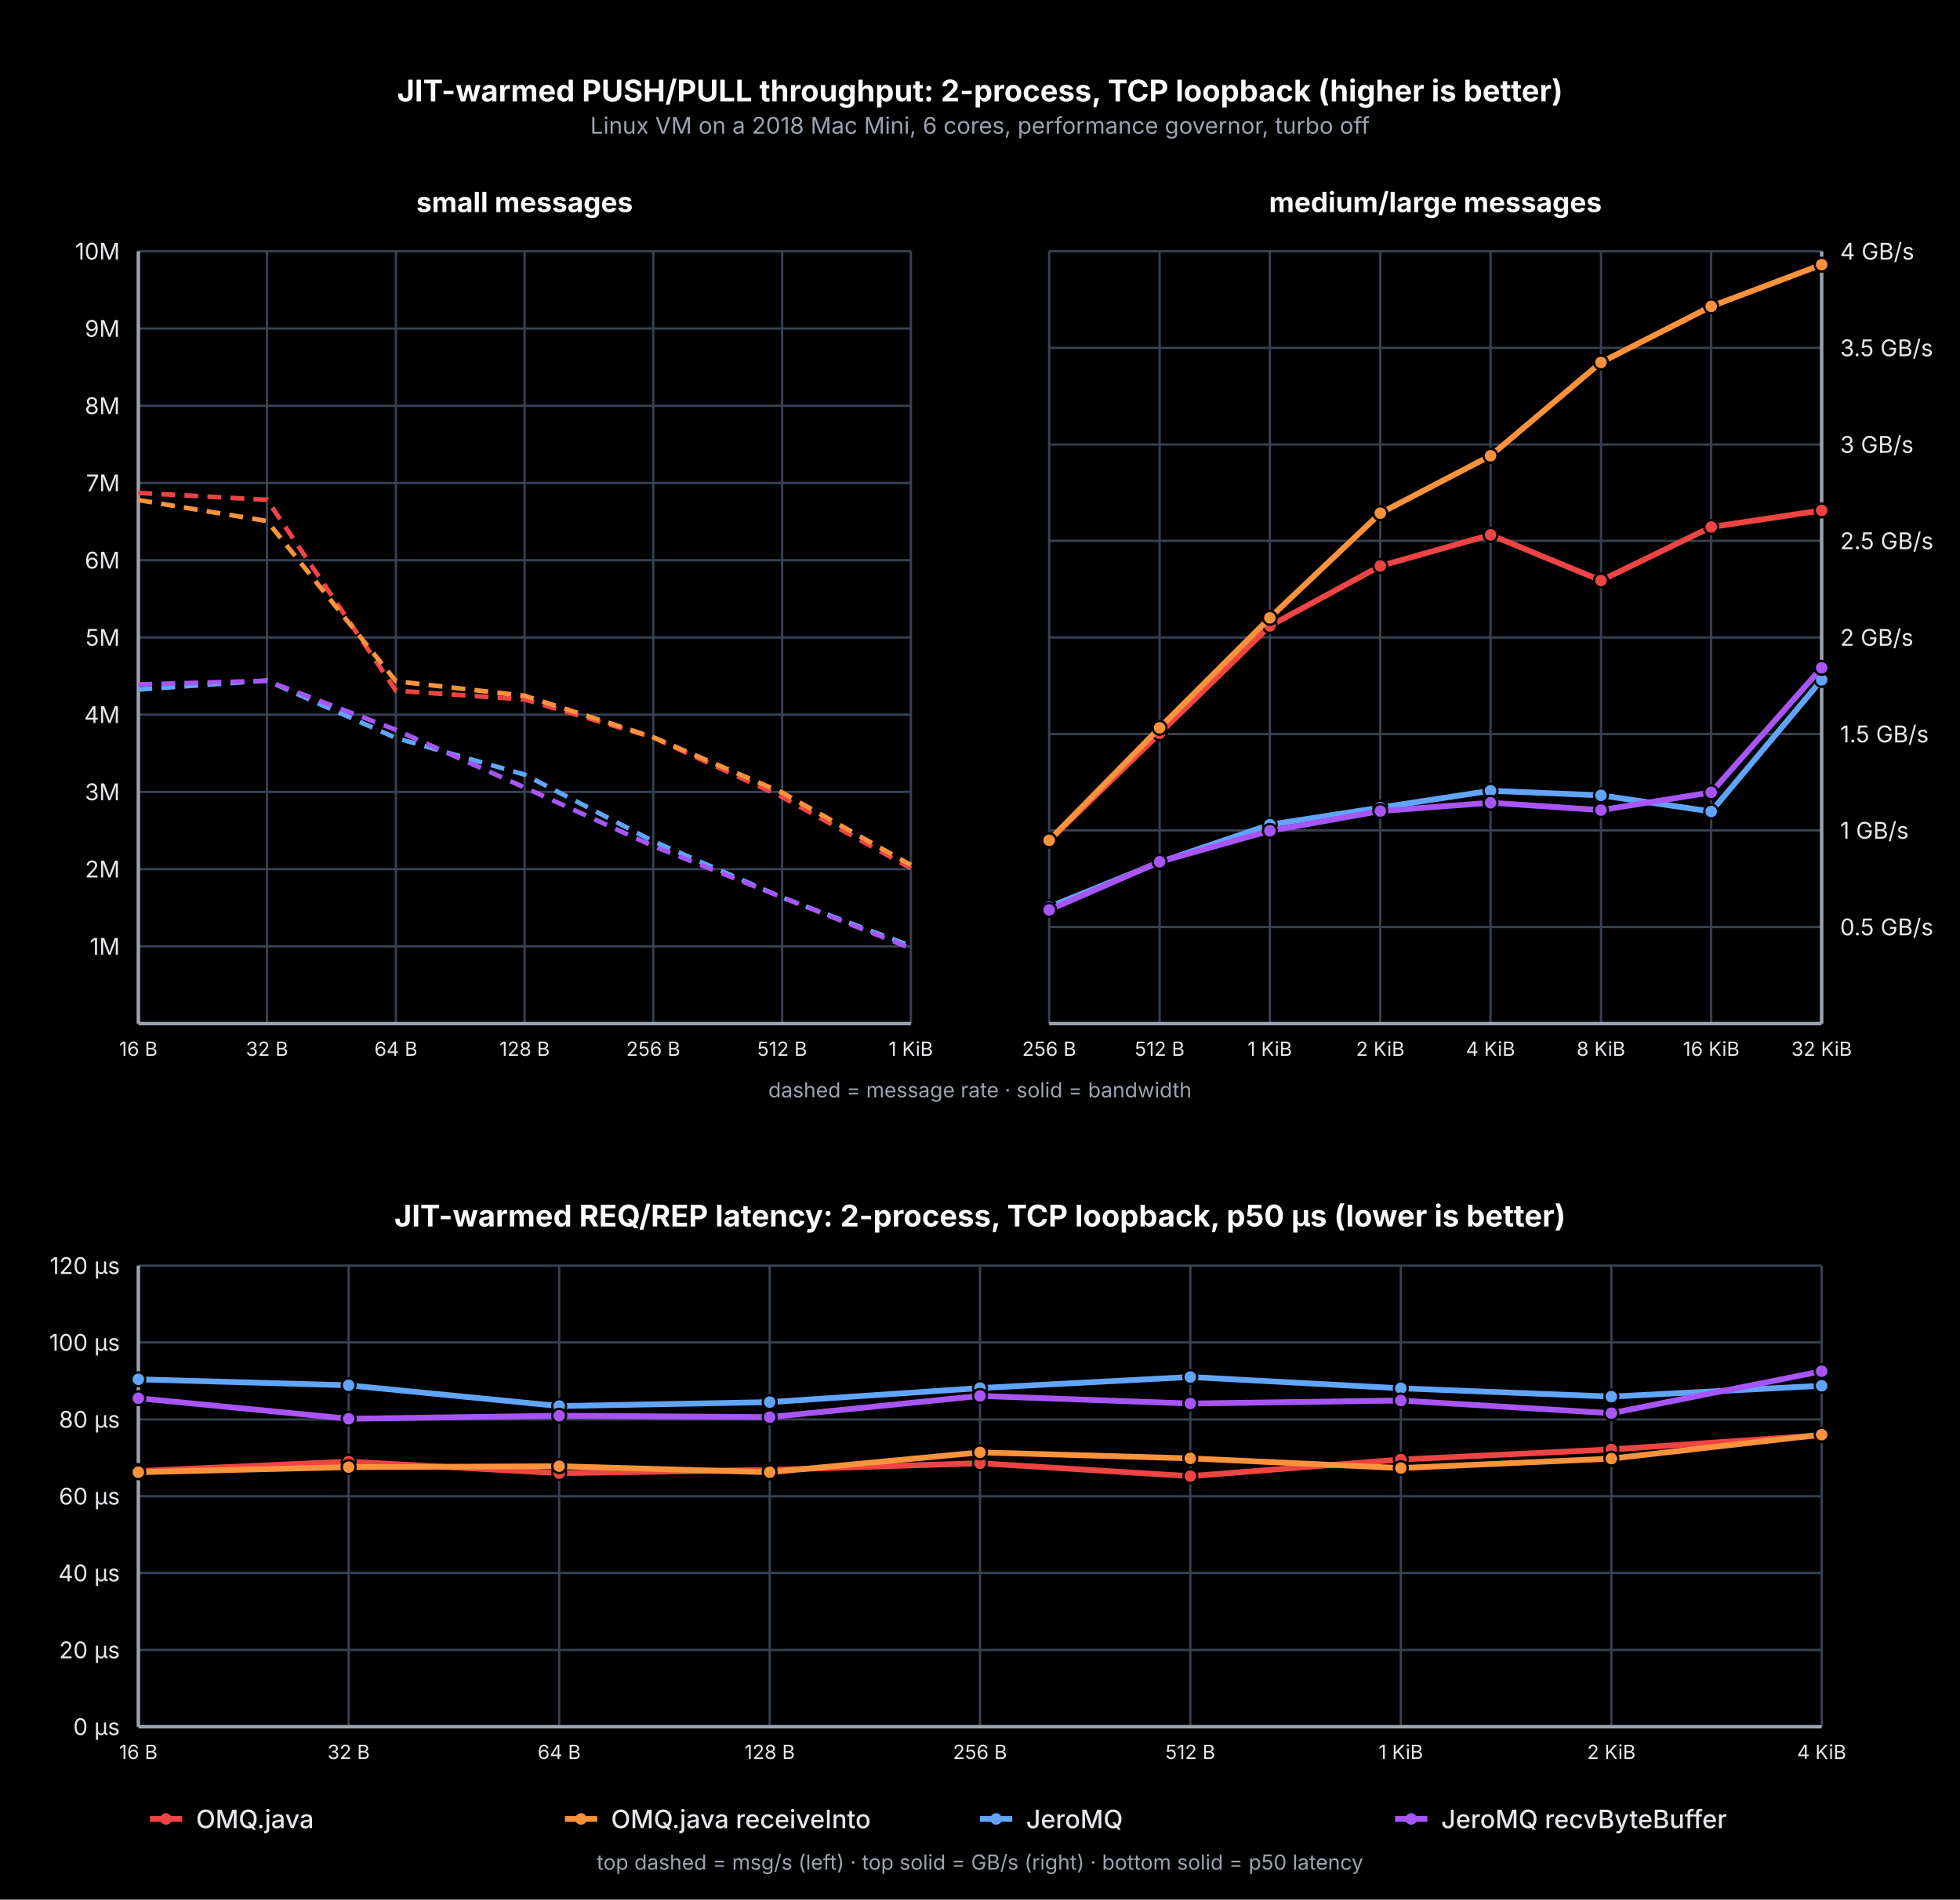
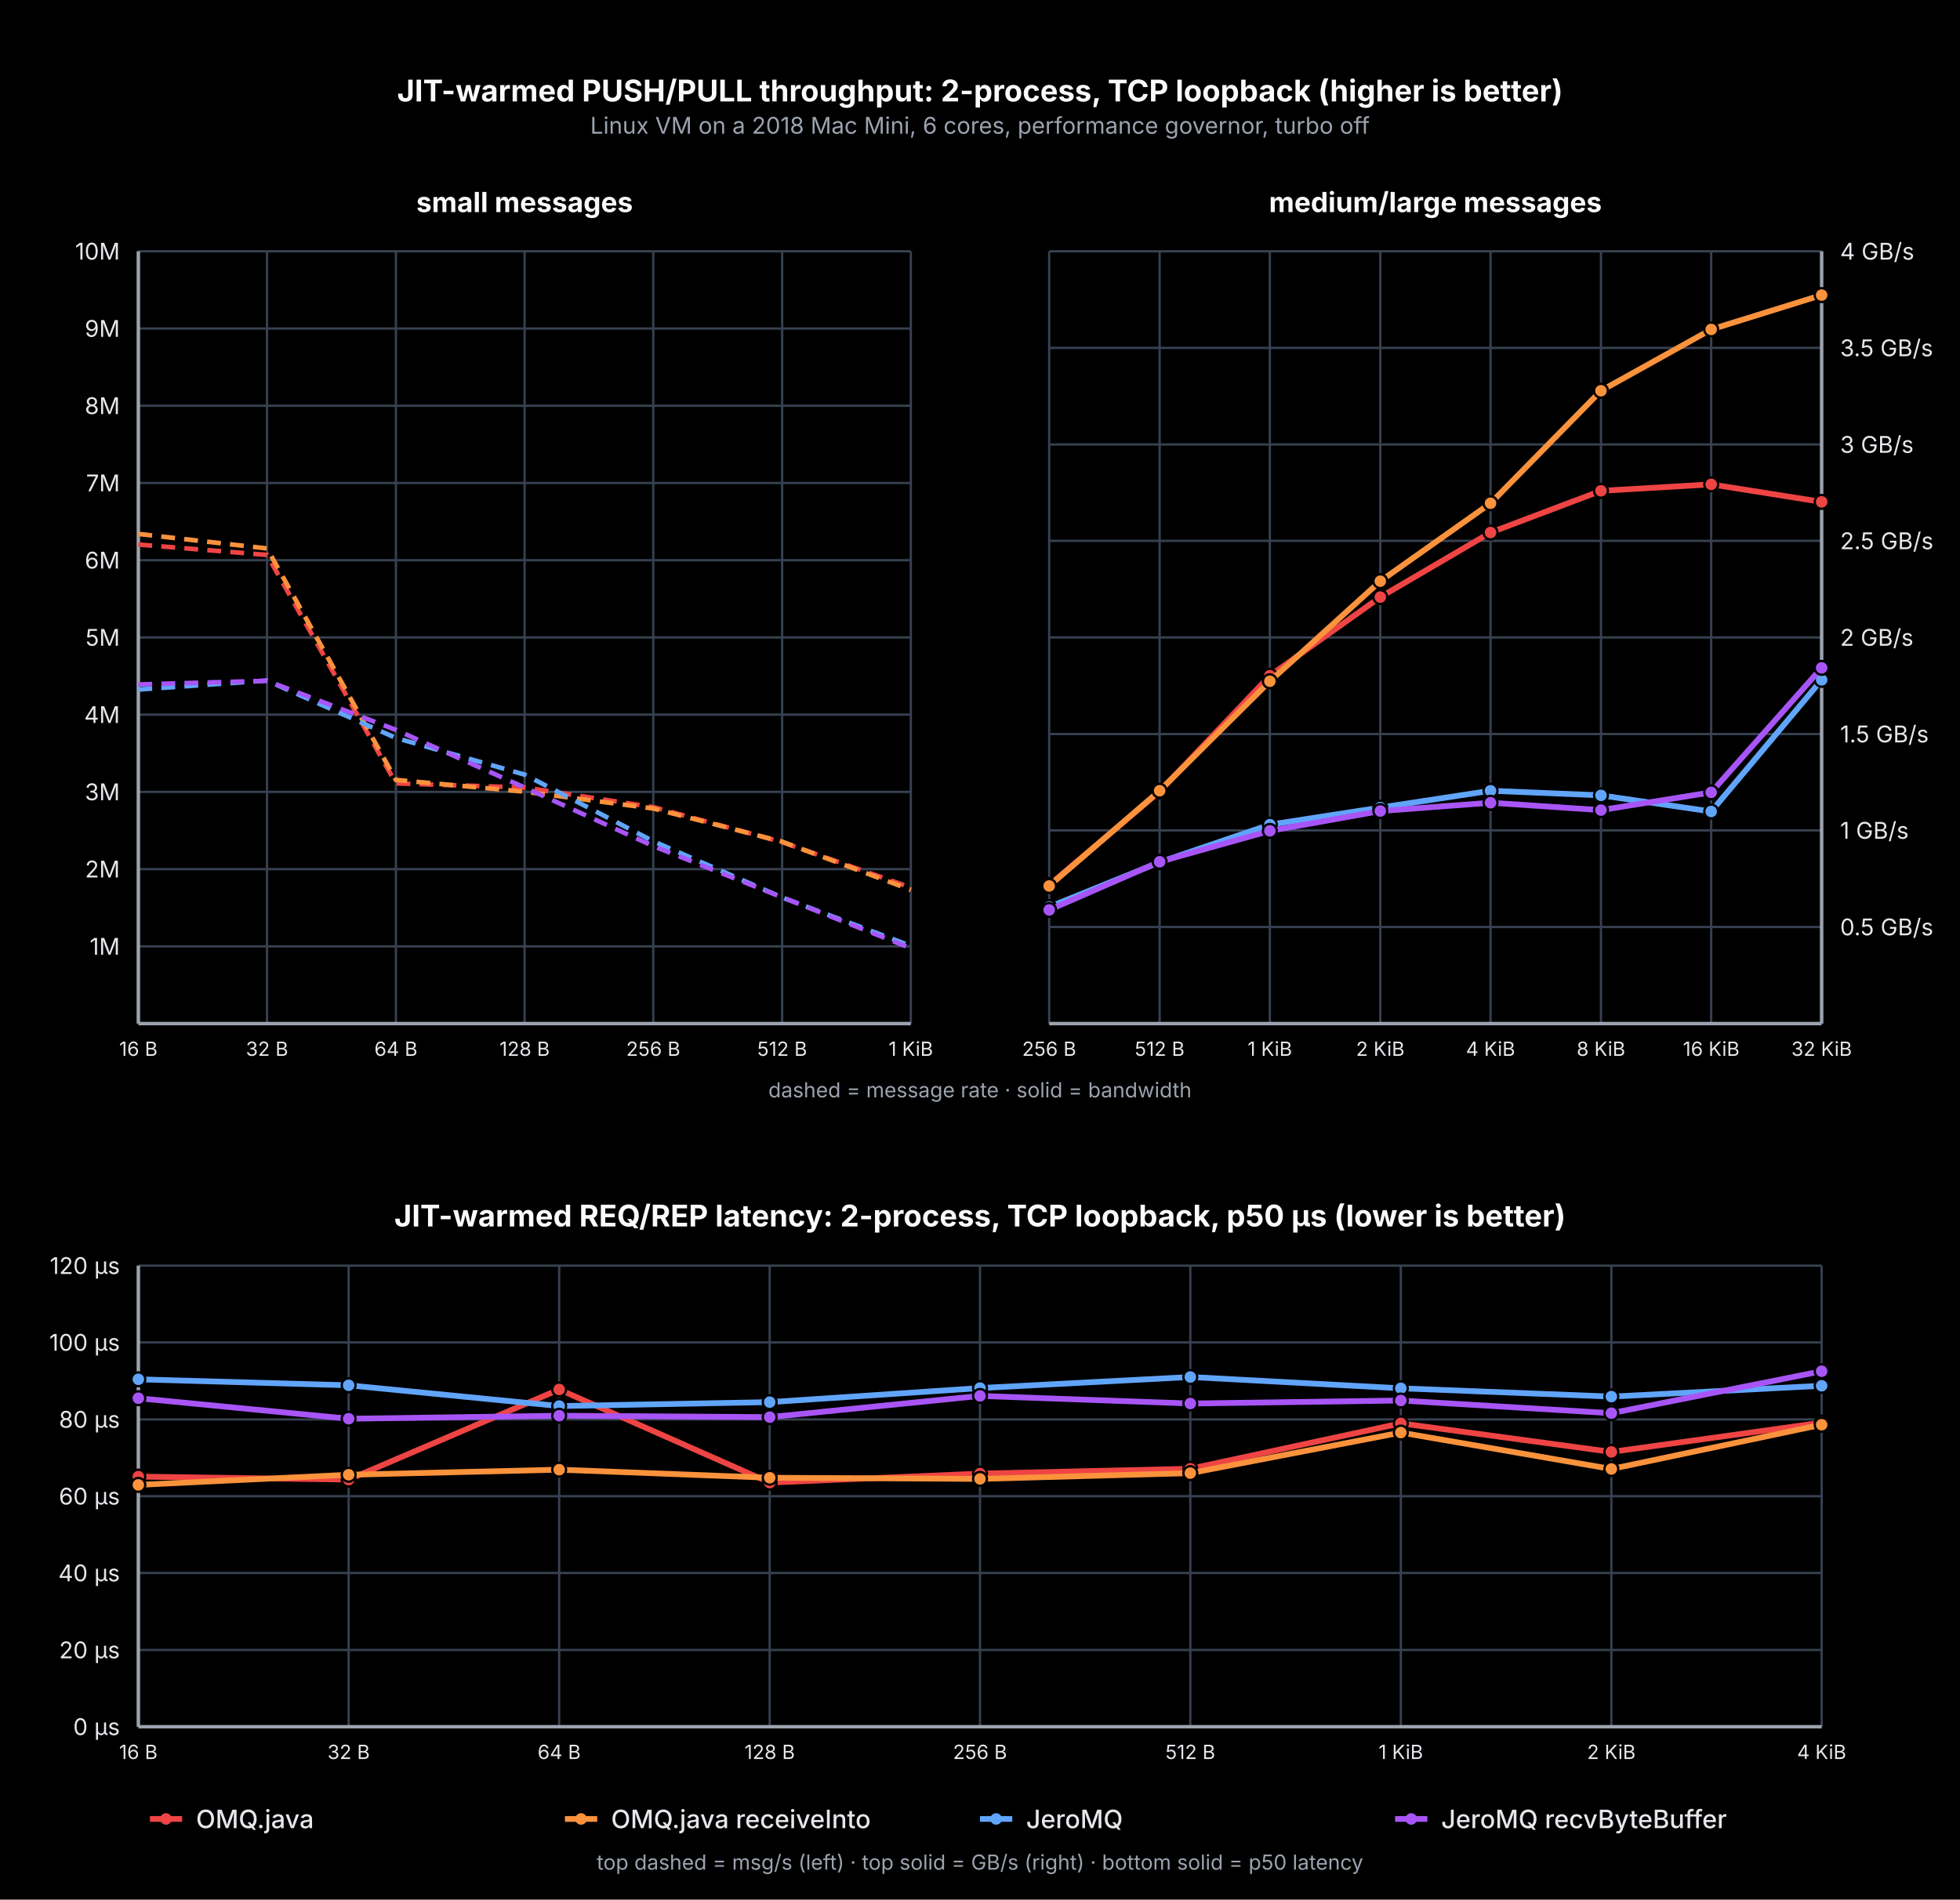
<svg xmlns="http://www.w3.org/2000/svg" viewBox="0 0 850 824" font-family="system-ui, -apple-system, sans-serif">
  <rect width="850" height="824" fill="#000000" />
  <text x="425.0" y="44" text-anchor="middle" fill="#f9fafb" font-size="13" font-weight="700">JIT-warmed PUSH/PULL throughput: 2-process, TCP loopback (higher is better)</text>
  <text x="425.0" y="58" text-anchor="middle" fill="#9ca3af" font-size="10">Linux VM on a 2018 Mac Mini, 6 cores, performance governor, turbo off</text>
  <line x1="60" y1="410.5" x2="395" y2="410.5" stroke="#374151" stroke-width="1" />
  <text x="52" y="410.5" text-anchor="end" dominant-baseline="middle" fill="#e5e7eb" font-size="10">1M</text>
  <line x1="60" y1="377.0" x2="395" y2="377.0" stroke="#374151" stroke-width="1" />
  <text x="52" y="377.0" text-anchor="end" dominant-baseline="middle" fill="#e5e7eb" font-size="10">2M</text>
  <line x1="60" y1="343.5" x2="395" y2="343.5" stroke="#374151" stroke-width="1" />
  <text x="52" y="343.5" text-anchor="end" dominant-baseline="middle" fill="#e5e7eb" font-size="10">3M</text>
  <line x1="60" y1="310.0" x2="395" y2="310.0" stroke="#374151" stroke-width="1" />
  <text x="52" y="310.0" text-anchor="end" dominant-baseline="middle" fill="#e5e7eb" font-size="10">4M</text>
  <line x1="60" y1="276.5" x2="395" y2="276.5" stroke="#374151" stroke-width="1" />
  <text x="52" y="276.5" text-anchor="end" dominant-baseline="middle" fill="#e5e7eb" font-size="10">5M</text>
  <line x1="60" y1="243.0" x2="395" y2="243.0" stroke="#374151" stroke-width="1" />
  <text x="52" y="243.0" text-anchor="end" dominant-baseline="middle" fill="#e5e7eb" font-size="10">6M</text>
  <line x1="60" y1="209.5" x2="395" y2="209.5" stroke="#374151" stroke-width="1" />
  <text x="52" y="209.5" text-anchor="end" dominant-baseline="middle" fill="#e5e7eb" font-size="10">7M</text>
  <line x1="60" y1="176.0" x2="395" y2="176.0" stroke="#374151" stroke-width="1" />
  <text x="52" y="176.0" text-anchor="end" dominant-baseline="middle" fill="#e5e7eb" font-size="10">8M</text>
  <line x1="60" y1="142.5" x2="395" y2="142.5" stroke="#374151" stroke-width="1" />
  <text x="52" y="142.5" text-anchor="end" dominant-baseline="middle" fill="#e5e7eb" font-size="10">9M</text>
  <line x1="60" y1="109.0" x2="395" y2="109.0" stroke="#374151" stroke-width="1" />
  <text x="52" y="109.0" text-anchor="end" dominant-baseline="middle" fill="#e5e7eb" font-size="10">10M</text>
  <line x1="60.0" y1="109" x2="60.0" y2="444" stroke="#374151" stroke-width="1" />
  <line x1="115.8" y1="109" x2="115.8" y2="444" stroke="#374151" stroke-width="1" />
  <line x1="171.7" y1="109" x2="171.7" y2="444" stroke="#374151" stroke-width="1" />
  <line x1="227.5" y1="109" x2="227.5" y2="444" stroke="#374151" stroke-width="1" />
  <line x1="283.3" y1="109" x2="283.3" y2="444" stroke="#374151" stroke-width="1" />
  <line x1="339.2" y1="109" x2="339.2" y2="444" stroke="#374151" stroke-width="1" />
  <line x1="395.0" y1="109" x2="395.0" y2="444" stroke="#374151" stroke-width="1" />
  <line x1="60" y1="109" x2="60" y2="444" stroke="#9ca3af" stroke-width="1.5" />
  <line x1="60" y1="444" x2="395" y2="444" stroke="#9ca3af" stroke-width="1.5" />
  <line x1="455" y1="402.1" x2="790" y2="402.1" stroke="#374151" stroke-width="1" />
  <text x="798" y="402.1" text-anchor="start" dominant-baseline="middle" fill="#e5e7eb" font-size="10">0.5 GB/s</text>
  <line x1="455" y1="360.2" x2="790" y2="360.2" stroke="#374151" stroke-width="1" />
  <text x="798" y="360.2" text-anchor="start" dominant-baseline="middle" fill="#e5e7eb" font-size="10">1 GB/s</text>
  <line x1="455" y1="318.4" x2="790" y2="318.4" stroke="#374151" stroke-width="1" />
  <text x="798" y="318.4" text-anchor="start" dominant-baseline="middle" fill="#e5e7eb" font-size="10">1.5 GB/s</text>
  <line x1="455" y1="276.5" x2="790" y2="276.5" stroke="#374151" stroke-width="1" />
  <text x="798" y="276.5" text-anchor="start" dominant-baseline="middle" fill="#e5e7eb" font-size="10">2 GB/s</text>
  <line x1="455" y1="234.6" x2="790" y2="234.6" stroke="#374151" stroke-width="1" />
  <text x="798" y="234.6" text-anchor="start" dominant-baseline="middle" fill="#e5e7eb" font-size="10">2.5 GB/s</text>
  <line x1="455" y1="192.8" x2="790" y2="192.8" stroke="#374151" stroke-width="1" />
  <text x="798" y="192.8" text-anchor="start" dominant-baseline="middle" fill="#e5e7eb" font-size="10">3 GB/s</text>
  <line x1="455" y1="150.9" x2="790" y2="150.9" stroke="#374151" stroke-width="1" />
  <text x="798" y="150.9" text-anchor="start" dominant-baseline="middle" fill="#e5e7eb" font-size="10">3.5 GB/s</text>
  <line x1="455" y1="109.0" x2="790" y2="109.0" stroke="#374151" stroke-width="1" />
  <text x="798" y="109.0" text-anchor="start" dominant-baseline="middle" fill="#e5e7eb" font-size="10">4 GB/s</text>
  <line x1="455.0" y1="109" x2="455.0" y2="444" stroke="#374151" stroke-width="1" />
  <line x1="502.9" y1="109" x2="502.9" y2="444" stroke="#374151" stroke-width="1" />
  <line x1="550.7" y1="109" x2="550.7" y2="444" stroke="#374151" stroke-width="1" />
  <line x1="598.6" y1="109" x2="598.6" y2="444" stroke="#374151" stroke-width="1" />
  <line x1="646.4" y1="109" x2="646.4" y2="444" stroke="#374151" stroke-width="1" />
  <line x1="694.3" y1="109" x2="694.3" y2="444" stroke="#374151" stroke-width="1" />
  <line x1="742.1" y1="109" x2="742.1" y2="444" stroke="#374151" stroke-width="1" />
  <line x1="790.0" y1="109" x2="790.0" y2="444" stroke="#374151" stroke-width="1" />
  <line x1="790" y1="109" x2="790" y2="444" stroke="#9ca3af" stroke-width="1.5" />
  <line x1="455" y1="444" x2="790" y2="444" stroke="#9ca3af" stroke-width="1.5" />
  <text x="227.5" y="92" text-anchor="middle" fill="#f9fafb" font-size="12" font-weight="700">small messages</text>
  <text x="622.5" y="92" text-anchor="middle" fill="#f9fafb" font-size="12" font-weight="700">medium/large messages</text>
-   <polyline points="60.0,213.8 115.8,216.8 171.7,299.6 227.5,303.4 283.3,319.9 339.2,345.7 395.0,376.6" fill="none" stroke="#ef4444" stroke-width="2" stroke-dasharray="6,4" />
-   <polyline points="60.0,216.9 115.8,226.0 171.7,295.5 227.5,301.8 283.3,319.8 339.2,343.8 395.0,375.2" fill="none" stroke="#fb923c" stroke-width="2" stroke-dasharray="6,4" />
+   <polyline points="60.0,236.2 115.8,240.7 171.7,339.8 227.5,341.6 283.3,350.1 339.2,365.3 395.0,385.0" fill="none" stroke="#ef4444" stroke-width="2" stroke-dasharray="6,4" />
+   <polyline points="60.0,231.6 115.8,237.9 171.7,338.3 227.5,343.4 283.3,350.7 339.2,365.1 395.0,386.0" fill="none" stroke="#fb923c" stroke-width="2" stroke-dasharray="6,4" />
  <polyline points="60.0,299.1 115.8,295.2 171.7,320.1 227.5,336.0 283.3,364.9 339.2,389.3 395.0,410.3" fill="none" stroke="#60a5fa" stroke-width="2" stroke-dasharray="6,4" />
  <polyline points="60.0,296.9 115.8,295.3 171.7,316.6 227.5,341.6 283.3,367.0 339.2,389.2 395.0,411.3" fill="none" stroke="#a855f7" stroke-width="2" stroke-dasharray="6,4" />
-   <polyline points="455.0,364.6 502.9,318.1 550.7,271.5 598.6,245.5 646.4,232.0 694.3,251.8 742.1,228.6 790.0,221.4" fill="none" stroke="#ef4444" stroke-width="2.5" stroke-linecap="round" stroke-linejoin="round" />
-   <circle cx="455.0" cy="364.6" r="3" fill="#ef4444" stroke="#000000" stroke-width="1" />
-   <circle cx="502.9" cy="318.1" r="3" fill="#ef4444" stroke="#000000" stroke-width="1" />
-   <circle cx="550.7" cy="271.5" r="3" fill="#ef4444" stroke="#000000" stroke-width="1" />
-   <circle cx="598.6" cy="245.5" r="3" fill="#ef4444" stroke="#000000" stroke-width="1" />
-   <circle cx="646.4" cy="232.0" r="3" fill="#ef4444" stroke="#000000" stroke-width="1" />
-   <circle cx="694.3" cy="251.8" r="3" fill="#ef4444" stroke="#000000" stroke-width="1" />
-   <circle cx="742.1" cy="228.6" r="3" fill="#ef4444" stroke="#000000" stroke-width="1" />
-   <circle cx="790.0" cy="221.4" r="3" fill="#ef4444" stroke="#000000" stroke-width="1" />
-   <polyline points="455.0,364.5 502.9,315.7 550.7,268.0 598.6,222.6 646.4,197.7 694.3,157.2 742.1,132.9 790.0,114.8" fill="none" stroke="#fb923c" stroke-width="2.5" stroke-linecap="round" stroke-linejoin="round" />
-   <circle cx="455.0" cy="364.5" r="3" fill="#fb923c" stroke="#000000" stroke-width="1" />
-   <circle cx="502.9" cy="315.7" r="3" fill="#fb923c" stroke="#000000" stroke-width="1" />
-   <circle cx="550.7" cy="268.0" r="3" fill="#fb923c" stroke="#000000" stroke-width="1" />
-   <circle cx="598.6" cy="222.6" r="3" fill="#fb923c" stroke="#000000" stroke-width="1" />
-   <circle cx="646.4" cy="197.7" r="3" fill="#fb923c" stroke="#000000" stroke-width="1" />
-   <circle cx="694.3" cy="157.2" r="3" fill="#fb923c" stroke="#000000" stroke-width="1" />
-   <circle cx="742.1" cy="132.9" r="3" fill="#fb923c" stroke="#000000" stroke-width="1" />
-   <circle cx="790.0" cy="114.8" r="3" fill="#fb923c" stroke="#000000" stroke-width="1" />
+   <polyline points="455.0,383.9 502.9,343.3 550.7,293.1 598.6,259.0 646.4,231.0 694.3,212.9 742.1,210.1 790.0,217.7" fill="none" stroke="#ef4444" stroke-width="2.5" stroke-linecap="round" stroke-linejoin="round" />
+   <circle cx="455.0" cy="383.9" r="3" fill="#ef4444" stroke="#000000" stroke-width="1" />
+   <circle cx="502.9" cy="343.3" r="3" fill="#ef4444" stroke="#000000" stroke-width="1" />
+   <circle cx="550.7" cy="293.1" r="3" fill="#ef4444" stroke="#000000" stroke-width="1" />
+   <circle cx="598.6" cy="259.0" r="3" fill="#ef4444" stroke="#000000" stroke-width="1" />
+   <circle cx="646.4" cy="231.0" r="3" fill="#ef4444" stroke="#000000" stroke-width="1" />
+   <circle cx="694.3" cy="212.9" r="3" fill="#ef4444" stroke="#000000" stroke-width="1" />
+   <circle cx="742.1" cy="210.1" r="3" fill="#ef4444" stroke="#000000" stroke-width="1" />
+   <circle cx="790.0" cy="217.7" r="3" fill="#ef4444" stroke="#000000" stroke-width="1" />
+   <polyline points="455.0,384.3 502.9,343.0 550.7,295.5 598.6,252.1 646.4,218.3 694.3,169.5 742.1,142.9 790.0,128.0" fill="none" stroke="#fb923c" stroke-width="2.5" stroke-linecap="round" stroke-linejoin="round" />
+   <circle cx="455.0" cy="384.3" r="3" fill="#fb923c" stroke="#000000" stroke-width="1" />
+   <circle cx="502.9" cy="343.0" r="3" fill="#fb923c" stroke="#000000" stroke-width="1" />
+   <circle cx="550.7" cy="295.5" r="3" fill="#fb923c" stroke="#000000" stroke-width="1" />
+   <circle cx="598.6" cy="252.1" r="3" fill="#fb923c" stroke="#000000" stroke-width="1" />
+   <circle cx="646.4" cy="218.3" r="3" fill="#fb923c" stroke="#000000" stroke-width="1" />
+   <circle cx="694.3" cy="169.5" r="3" fill="#fb923c" stroke="#000000" stroke-width="1" />
+   <circle cx="742.1" cy="142.9" r="3" fill="#fb923c" stroke="#000000" stroke-width="1" />
+   <circle cx="790.0" cy="128.0" r="3" fill="#fb923c" stroke="#000000" stroke-width="1" />
  <polyline points="455.0,393.4 502.9,374.0 550.7,357.7 598.6,350.3 646.4,343.0 694.3,345.0 742.1,352.0 790.0,294.9" fill="none" stroke="#60a5fa" stroke-width="2.5" stroke-linecap="round" stroke-linejoin="round" />
  <circle cx="455.0" cy="393.4" r="3" fill="#60a5fa" stroke="#000000" stroke-width="1" />
  <circle cx="502.9" cy="374.0" r="3" fill="#60a5fa" stroke="#000000" stroke-width="1" />
  <circle cx="550.7" cy="357.7" r="3" fill="#60a5fa" stroke="#000000" stroke-width="1" />
  <circle cx="598.6" cy="350.3" r="3" fill="#60a5fa" stroke="#000000" stroke-width="1" />
  <circle cx="646.4" cy="343.0" r="3" fill="#60a5fa" stroke="#000000" stroke-width="1" />
  <circle cx="694.3" cy="345.0" r="3" fill="#60a5fa" stroke="#000000" stroke-width="1" />
  <circle cx="742.1" cy="352.0" r="3" fill="#60a5fa" stroke="#000000" stroke-width="1" />
  <circle cx="790.0" cy="294.9" r="3" fill="#60a5fa" stroke="#000000" stroke-width="1" />
  <polyline points="455.0,394.7 502.9,373.8 550.7,360.4 598.6,351.8 646.4,348.2 694.3,351.4 742.1,343.7 790.0,289.7" fill="none" stroke="#a855f7" stroke-width="2.5" stroke-linecap="round" stroke-linejoin="round" />
  <circle cx="455.0" cy="394.7" r="3" fill="#a855f7" stroke="#000000" stroke-width="1" />
  <circle cx="502.9" cy="373.8" r="3" fill="#a855f7" stroke="#000000" stroke-width="1" />
  <circle cx="550.7" cy="360.4" r="3" fill="#a855f7" stroke="#000000" stroke-width="1" />
  <circle cx="598.6" cy="351.8" r="3" fill="#a855f7" stroke="#000000" stroke-width="1" />
  <circle cx="646.4" cy="348.2" r="3" fill="#a855f7" stroke="#000000" stroke-width="1" />
  <circle cx="694.3" cy="351.4" r="3" fill="#a855f7" stroke="#000000" stroke-width="1" />
  <circle cx="742.1" cy="343.7" r="3" fill="#a855f7" stroke="#000000" stroke-width="1" />
  <circle cx="790.0" cy="289.7" r="3" fill="#a855f7" stroke="#000000" stroke-width="1" />
  <text x="60.0" y="458" text-anchor="middle" fill="#e5e7eb" font-size="8.5">16 B</text>
  <text x="115.8" y="458" text-anchor="middle" fill="#e5e7eb" font-size="8.5">32 B</text>
  <text x="171.7" y="458" text-anchor="middle" fill="#e5e7eb" font-size="8.5">64 B</text>
  <text x="227.5" y="458" text-anchor="middle" fill="#e5e7eb" font-size="8.5">128 B</text>
  <text x="283.3" y="458" text-anchor="middle" fill="#e5e7eb" font-size="8.5">256 B</text>
  <text x="339.2" y="458" text-anchor="middle" fill="#e5e7eb" font-size="8.5">512 B</text>
  <text x="395.0" y="458" text-anchor="middle" fill="#e5e7eb" font-size="8.5">1 KiB</text>
  <text x="455.0" y="458" text-anchor="middle" fill="#e5e7eb" font-size="8.5">256 B</text>
  <text x="502.9" y="458" text-anchor="middle" fill="#e5e7eb" font-size="8.5">512 B</text>
  <text x="550.7" y="458" text-anchor="middle" fill="#e5e7eb" font-size="8.5">1 KiB</text>
  <text x="598.6" y="458" text-anchor="middle" fill="#e5e7eb" font-size="8.5">2 KiB</text>
  <text x="646.4" y="458" text-anchor="middle" fill="#e5e7eb" font-size="8.5">4 KiB</text>
  <text x="694.3" y="458" text-anchor="middle" fill="#e5e7eb" font-size="8.5">8 KiB</text>
  <text x="742.1" y="458" text-anchor="middle" fill="#e5e7eb" font-size="8.5">16 KiB</text>
  <text x="790.0" y="458" text-anchor="middle" fill="#e5e7eb" font-size="8.5">32 KiB</text>
  <text x="425.0" y="476" text-anchor="middle" fill="#9ca3af" font-size="9">dashed = message rate · solid = bandwidth</text>
  <text x="425.0" y="532" text-anchor="middle" fill="#f9fafb" font-size="13" font-weight="700">JIT-warmed REQ/REP latency: 2-process, TCP loopback, p50 μs (lower is better)</text>
  <line x1="60" y1="749.0" x2="790" y2="749.0" stroke="#374151" stroke-width="1" />
  <text x="52" y="749.0" text-anchor="end" dominant-baseline="middle" fill="#e5e7eb" font-size="10">0 μs</text>
  <line x1="60" y1="715.7" x2="790" y2="715.7" stroke="#374151" stroke-width="1" />
  <text x="52" y="715.7" text-anchor="end" dominant-baseline="middle" fill="#e5e7eb" font-size="10">20 μs</text>
  <line x1="60" y1="682.3" x2="790" y2="682.3" stroke="#374151" stroke-width="1" />
  <text x="52" y="682.3" text-anchor="end" dominant-baseline="middle" fill="#e5e7eb" font-size="10">40 μs</text>
  <line x1="60" y1="649.0" x2="790" y2="649.0" stroke="#374151" stroke-width="1" />
  <text x="52" y="649.0" text-anchor="end" dominant-baseline="middle" fill="#e5e7eb" font-size="10">60 μs</text>
  <line x1="60" y1="615.7" x2="790" y2="615.7" stroke="#374151" stroke-width="1" />
  <text x="52" y="615.7" text-anchor="end" dominant-baseline="middle" fill="#e5e7eb" font-size="10">80 μs</text>
  <line x1="60" y1="582.3" x2="790" y2="582.3" stroke="#374151" stroke-width="1" />
  <text x="52" y="582.3" text-anchor="end" dominant-baseline="middle" fill="#e5e7eb" font-size="10">100 μs</text>
  <line x1="60" y1="549.0" x2="790" y2="549.0" stroke="#374151" stroke-width="1" />
  <text x="52" y="549.0" text-anchor="end" dominant-baseline="middle" fill="#e5e7eb" font-size="10">120 μs</text>
  <line x1="60.0" y1="549" x2="60.0" y2="749" stroke="#374151" stroke-width="1" />
  <line x1="151.2" y1="549" x2="151.2" y2="749" stroke="#374151" stroke-width="1" />
  <line x1="242.5" y1="549" x2="242.5" y2="749" stroke="#374151" stroke-width="1" />
  <line x1="333.8" y1="549" x2="333.8" y2="749" stroke="#374151" stroke-width="1" />
  <line x1="425.0" y1="549" x2="425.0" y2="749" stroke="#374151" stroke-width="1" />
  <line x1="516.2" y1="549" x2="516.2" y2="749" stroke="#374151" stroke-width="1" />
  <line x1="607.5" y1="549" x2="607.5" y2="749" stroke="#374151" stroke-width="1" />
  <line x1="698.8" y1="549" x2="698.8" y2="749" stroke="#374151" stroke-width="1" />
  <line x1="790.0" y1="549" x2="790.0" y2="749" stroke="#374151" stroke-width="1" />
  <line x1="60" y1="549" x2="60" y2="749" stroke="#9ca3af" stroke-width="1.5" />
  <line x1="60" y1="749" x2="790" y2="749" stroke="#9ca3af" stroke-width="1.5" />
-   <polyline points="60.0,638.1 151.2,634.0 242.5,639.0 333.8,637.6 425.0,634.7 516.2,640.3 607.5,633.1 698.8,628.7 790.0,622.6" fill="none" stroke="#ef4444" stroke-width="2.5" stroke-linecap="round" stroke-linejoin="round" />
-   <circle cx="60.0" cy="638.1" r="3" fill="#ef4444" stroke="#000000" stroke-width="1" />
-   <circle cx="151.2" cy="634.0" r="3" fill="#ef4444" stroke="#000000" stroke-width="1" />
-   <circle cx="242.5" cy="639.0" r="3" fill="#ef4444" stroke="#000000" stroke-width="1" />
-   <circle cx="333.8" cy="637.6" r="3" fill="#ef4444" stroke="#000000" stroke-width="1" />
-   <circle cx="425.0" cy="634.7" r="3" fill="#ef4444" stroke="#000000" stroke-width="1" />
-   <circle cx="516.2" cy="640.3" r="3" fill="#ef4444" stroke="#000000" stroke-width="1" />
-   <circle cx="607.5" cy="633.1" r="3" fill="#ef4444" stroke="#000000" stroke-width="1" />
-   <circle cx="698.8" cy="628.7" r="3" fill="#ef4444" stroke="#000000" stroke-width="1" />
-   <circle cx="790.0" cy="622.6" r="3" fill="#ef4444" stroke="#000000" stroke-width="1" />
-   <polyline points="60.0,638.6 151.2,636.4 242.5,636.0 333.8,638.6 425.0,630.0 516.2,632.6 607.5,636.8 698.8,632.7 790.0,622.3" fill="none" stroke="#fb923c" stroke-width="2.5" stroke-linecap="round" stroke-linejoin="round" />
-   <circle cx="60.0" cy="638.6" r="3" fill="#fb923c" stroke="#000000" stroke-width="1" />
-   <circle cx="151.2" cy="636.4" r="3" fill="#fb923c" stroke="#000000" stroke-width="1" />
-   <circle cx="242.5" cy="636.0" r="3" fill="#fb923c" stroke="#000000" stroke-width="1" />
-   <circle cx="333.8" cy="638.6" r="3" fill="#fb923c" stroke="#000000" stroke-width="1" />
-   <circle cx="425.0" cy="630.0" r="3" fill="#fb923c" stroke="#000000" stroke-width="1" />
-   <circle cx="516.2" cy="632.6" r="3" fill="#fb923c" stroke="#000000" stroke-width="1" />
-   <circle cx="607.5" cy="636.8" r="3" fill="#fb923c" stroke="#000000" stroke-width="1" />
-   <circle cx="698.8" cy="632.7" r="3" fill="#fb923c" stroke="#000000" stroke-width="1" />
-   <circle cx="790.0" cy="622.3" r="3" fill="#fb923c" stroke="#000000" stroke-width="1" />
+   <polyline points="60.0,640.5 151.2,641.8 242.5,602.7 333.8,643.1 425.0,639.2 516.2,637.1 607.5,617.4 698.8,629.8 790.0,617.1" fill="none" stroke="#ef4444" stroke-width="2.5" stroke-linecap="round" stroke-linejoin="round" />
+   <circle cx="60.0" cy="640.5" r="3" fill="#ef4444" stroke="#000000" stroke-width="1" />
+   <circle cx="151.2" cy="641.8" r="3" fill="#ef4444" stroke="#000000" stroke-width="1" />
+   <circle cx="242.5" cy="602.7" r="3" fill="#ef4444" stroke="#000000" stroke-width="1" />
+   <circle cx="333.8" cy="643.1" r="3" fill="#ef4444" stroke="#000000" stroke-width="1" />
+   <circle cx="425.0" cy="639.2" r="3" fill="#ef4444" stroke="#000000" stroke-width="1" />
+   <circle cx="516.2" cy="637.1" r="3" fill="#ef4444" stroke="#000000" stroke-width="1" />
+   <circle cx="607.5" cy="617.4" r="3" fill="#ef4444" stroke="#000000" stroke-width="1" />
+   <circle cx="698.8" cy="629.8" r="3" fill="#ef4444" stroke="#000000" stroke-width="1" />
+   <circle cx="790.0" cy="617.1" r="3" fill="#ef4444" stroke="#000000" stroke-width="1" />
+   <polyline points="60.0,644.1 151.2,639.7 242.5,637.5 333.8,641.0 425.0,641.5 516.2,639.0 607.5,621.4 698.8,637.2 790.0,618.0" fill="none" stroke="#fb923c" stroke-width="2.5" stroke-linecap="round" stroke-linejoin="round" />
+   <circle cx="60.0" cy="644.1" r="3" fill="#fb923c" stroke="#000000" stroke-width="1" />
+   <circle cx="151.2" cy="639.7" r="3" fill="#fb923c" stroke="#000000" stroke-width="1" />
+   <circle cx="242.5" cy="637.5" r="3" fill="#fb923c" stroke="#000000" stroke-width="1" />
+   <circle cx="333.8" cy="641.0" r="3" fill="#fb923c" stroke="#000000" stroke-width="1" />
+   <circle cx="425.0" cy="641.5" r="3" fill="#fb923c" stroke="#000000" stroke-width="1" />
+   <circle cx="516.2" cy="639.0" r="3" fill="#fb923c" stroke="#000000" stroke-width="1" />
+   <circle cx="607.5" cy="621.4" r="3" fill="#fb923c" stroke="#000000" stroke-width="1" />
+   <circle cx="698.8" cy="637.2" r="3" fill="#fb923c" stroke="#000000" stroke-width="1" />
+   <circle cx="790.0" cy="618.0" r="3" fill="#fb923c" stroke="#000000" stroke-width="1" />
  <polyline points="60.0,598.3 151.2,600.9 242.5,609.9 333.8,608.2 425.0,602.1 516.2,597.3 607.5,602.2 698.8,605.8 790.0,601.1" fill="none" stroke="#60a5fa" stroke-width="2.5" stroke-linecap="round" stroke-linejoin="round" />
  <circle cx="60.0" cy="598.3" r="3" fill="#60a5fa" stroke="#000000" stroke-width="1" />
  <circle cx="151.2" cy="600.9" r="3" fill="#60a5fa" stroke="#000000" stroke-width="1" />
  <circle cx="242.5" cy="609.9" r="3" fill="#60a5fa" stroke="#000000" stroke-width="1" />
  <circle cx="333.8" cy="608.2" r="3" fill="#60a5fa" stroke="#000000" stroke-width="1" />
  <circle cx="425.0" cy="602.1" r="3" fill="#60a5fa" stroke="#000000" stroke-width="1" />
  <circle cx="516.2" cy="597.3" r="3" fill="#60a5fa" stroke="#000000" stroke-width="1" />
  <circle cx="607.5" cy="602.2" r="3" fill="#60a5fa" stroke="#000000" stroke-width="1" />
  <circle cx="698.8" cy="605.8" r="3" fill="#60a5fa" stroke="#000000" stroke-width="1" />
  <circle cx="790.0" cy="601.1" r="3" fill="#60a5fa" stroke="#000000" stroke-width="1" />
  <polyline points="60.0,606.5 151.2,615.4 242.5,614.1 333.8,614.7 425.0,605.5 516.2,608.8 607.5,607.5 698.8,613.0 790.0,594.8" fill="none" stroke="#a855f7" stroke-width="2.5" stroke-linecap="round" stroke-linejoin="round" />
  <circle cx="60.0" cy="606.5" r="3" fill="#a855f7" stroke="#000000" stroke-width="1" />
  <circle cx="151.2" cy="615.4" r="3" fill="#a855f7" stroke="#000000" stroke-width="1" />
  <circle cx="242.5" cy="614.1" r="3" fill="#a855f7" stroke="#000000" stroke-width="1" />
  <circle cx="333.8" cy="614.7" r="3" fill="#a855f7" stroke="#000000" stroke-width="1" />
  <circle cx="425.0" cy="605.5" r="3" fill="#a855f7" stroke="#000000" stroke-width="1" />
  <circle cx="516.2" cy="608.8" r="3" fill="#a855f7" stroke="#000000" stroke-width="1" />
  <circle cx="607.5" cy="607.5" r="3" fill="#a855f7" stroke="#000000" stroke-width="1" />
  <circle cx="698.8" cy="613.0" r="3" fill="#a855f7" stroke="#000000" stroke-width="1" />
  <circle cx="790.0" cy="594.8" r="3" fill="#a855f7" stroke="#000000" stroke-width="1" />
  <text x="60.0" y="763" text-anchor="middle" fill="#e5e7eb" font-size="8.5">16 B</text>
  <text x="151.2" y="763" text-anchor="middle" fill="#e5e7eb" font-size="8.5">32 B</text>
  <text x="242.5" y="763" text-anchor="middle" fill="#e5e7eb" font-size="8.5">64 B</text>
  <text x="333.8" y="763" text-anchor="middle" fill="#e5e7eb" font-size="8.5">128 B</text>
  <text x="425.0" y="763" text-anchor="middle" fill="#e5e7eb" font-size="8.5">256 B</text>
  <text x="516.2" y="763" text-anchor="middle" fill="#e5e7eb" font-size="8.5">512 B</text>
  <text x="607.5" y="763" text-anchor="middle" fill="#e5e7eb" font-size="8.5">1 KiB</text>
  <text x="698.8" y="763" text-anchor="middle" fill="#e5e7eb" font-size="8.5">2 KiB</text>
  <text x="790.0" y="763" text-anchor="middle" fill="#e5e7eb" font-size="8.5">4 KiB</text>
  <line x1="65" y1="789" x2="79" y2="789" stroke="#ef4444" stroke-width="2.5" />
  <circle cx="72" cy="789" r="2.5" fill="#ef4444" />
  <text x="85" y="793" fill="#e5e7eb" font-size="11" font-weight="500">OMQ.java</text>
  <line x1="245" y1="789" x2="259" y2="789" stroke="#fb923c" stroke-width="2.5" />
  <circle cx="252" cy="789" r="2.5" fill="#fb923c" />
  <text x="265" y="793" fill="#e5e7eb" font-size="11" font-weight="500">OMQ.java receiveInto</text>
  <line x1="425" y1="789" x2="439" y2="789" stroke="#60a5fa" stroke-width="2.5" />
  <circle cx="432" cy="789" r="2.5" fill="#60a5fa" />
  <text x="445" y="793" fill="#e5e7eb" font-size="11" font-weight="500">JeroMQ</text>
  <line x1="605" y1="789" x2="619" y2="789" stroke="#a855f7" stroke-width="2.5" />
  <circle cx="612" cy="789" r="2.5" fill="#a855f7" />
  <text x="625" y="793" fill="#e5e7eb" font-size="11" font-weight="500">JeroMQ recvByteBuffer</text>
  <text x="425.0" y="811" text-anchor="middle" fill="#9ca3af" font-size="9">top dashed = msg/s (left) · top solid = GB/s (right) · bottom solid = p50 latency</text>
</svg>
